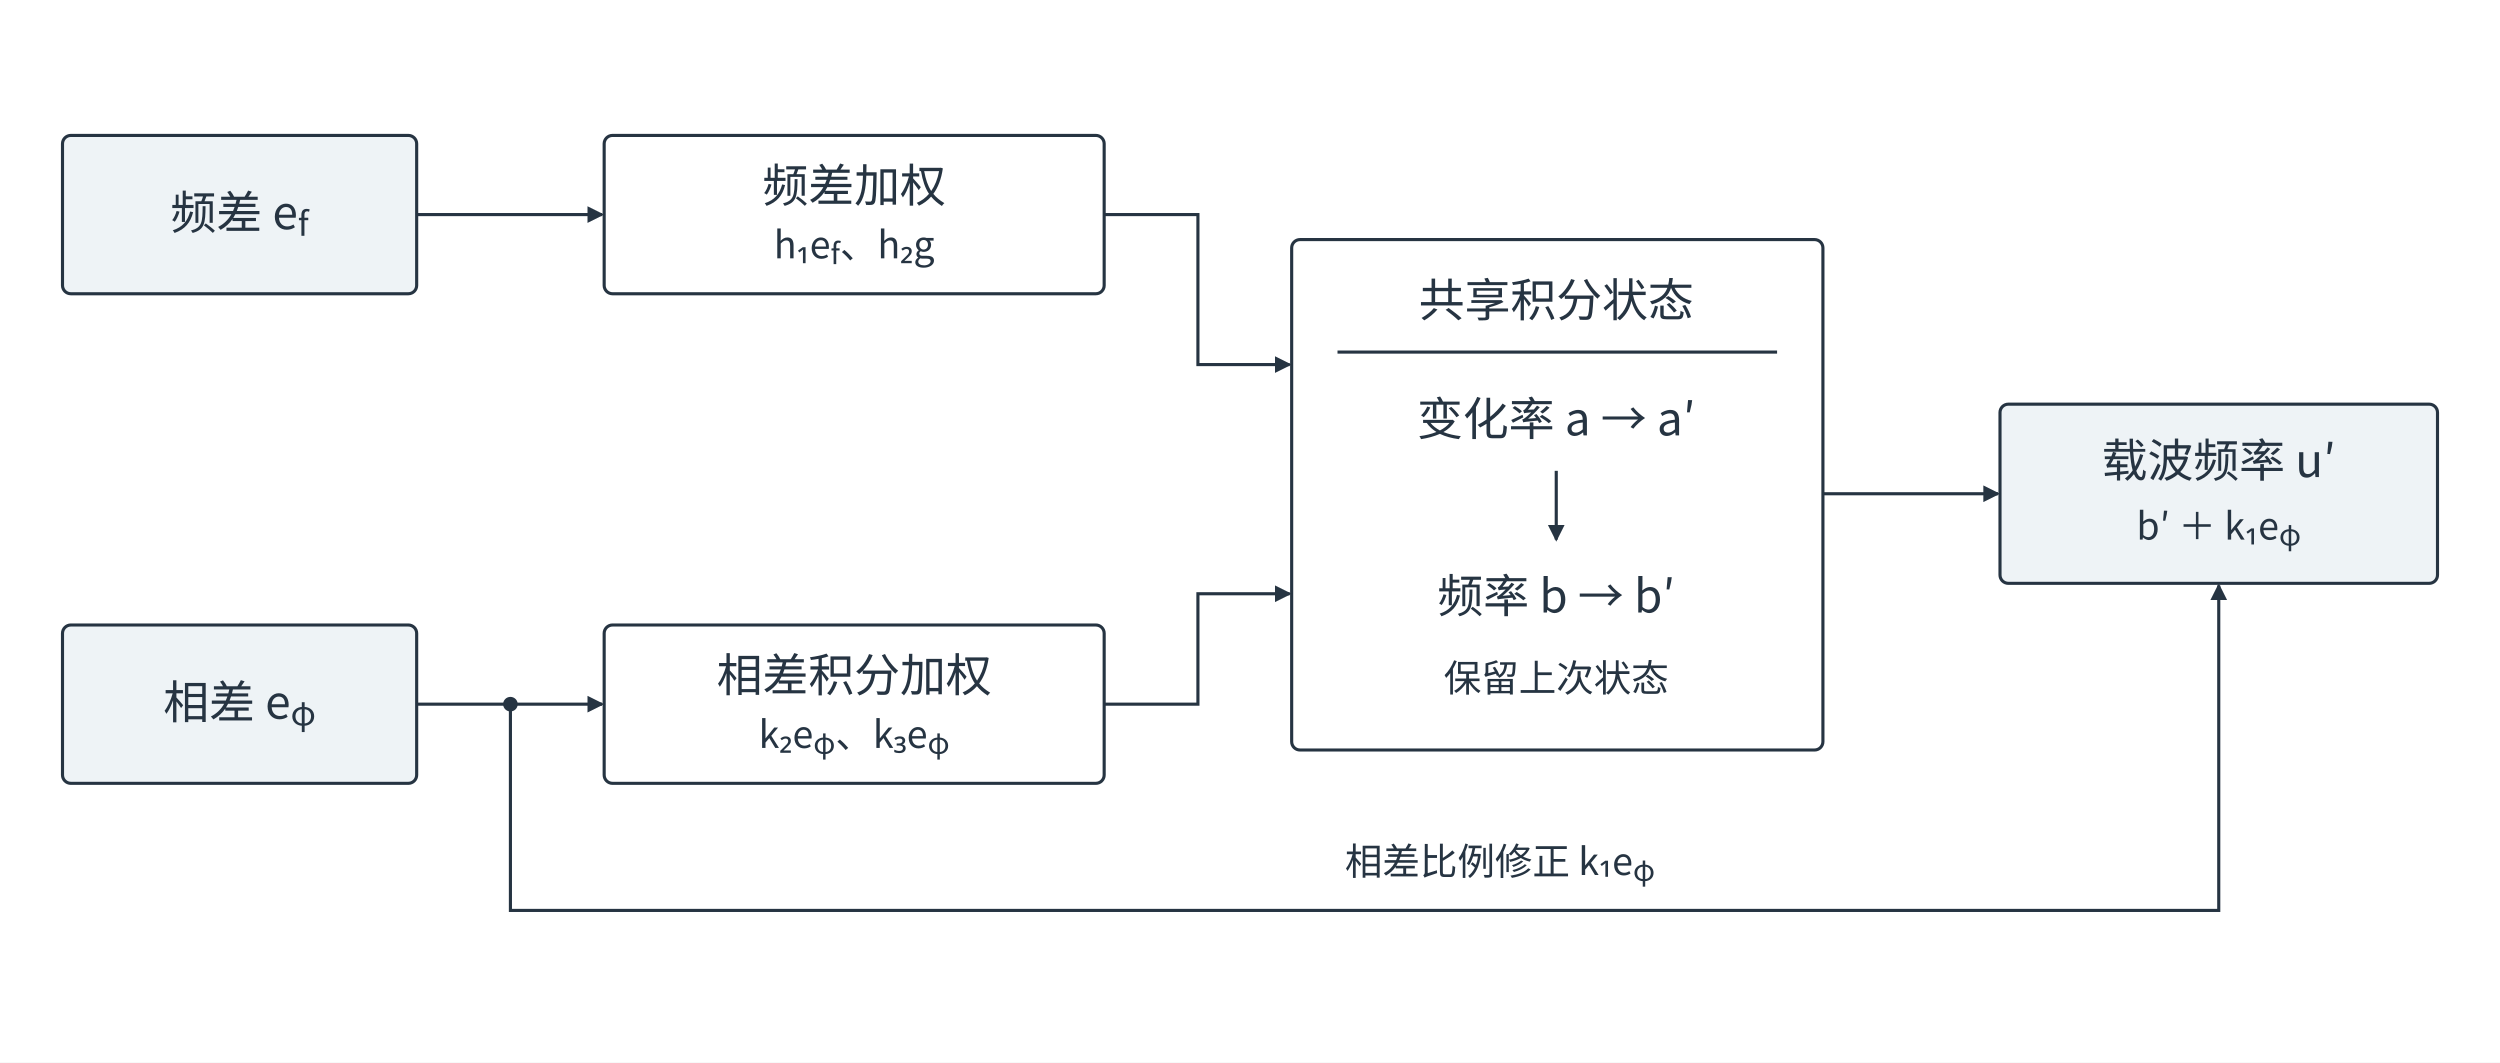
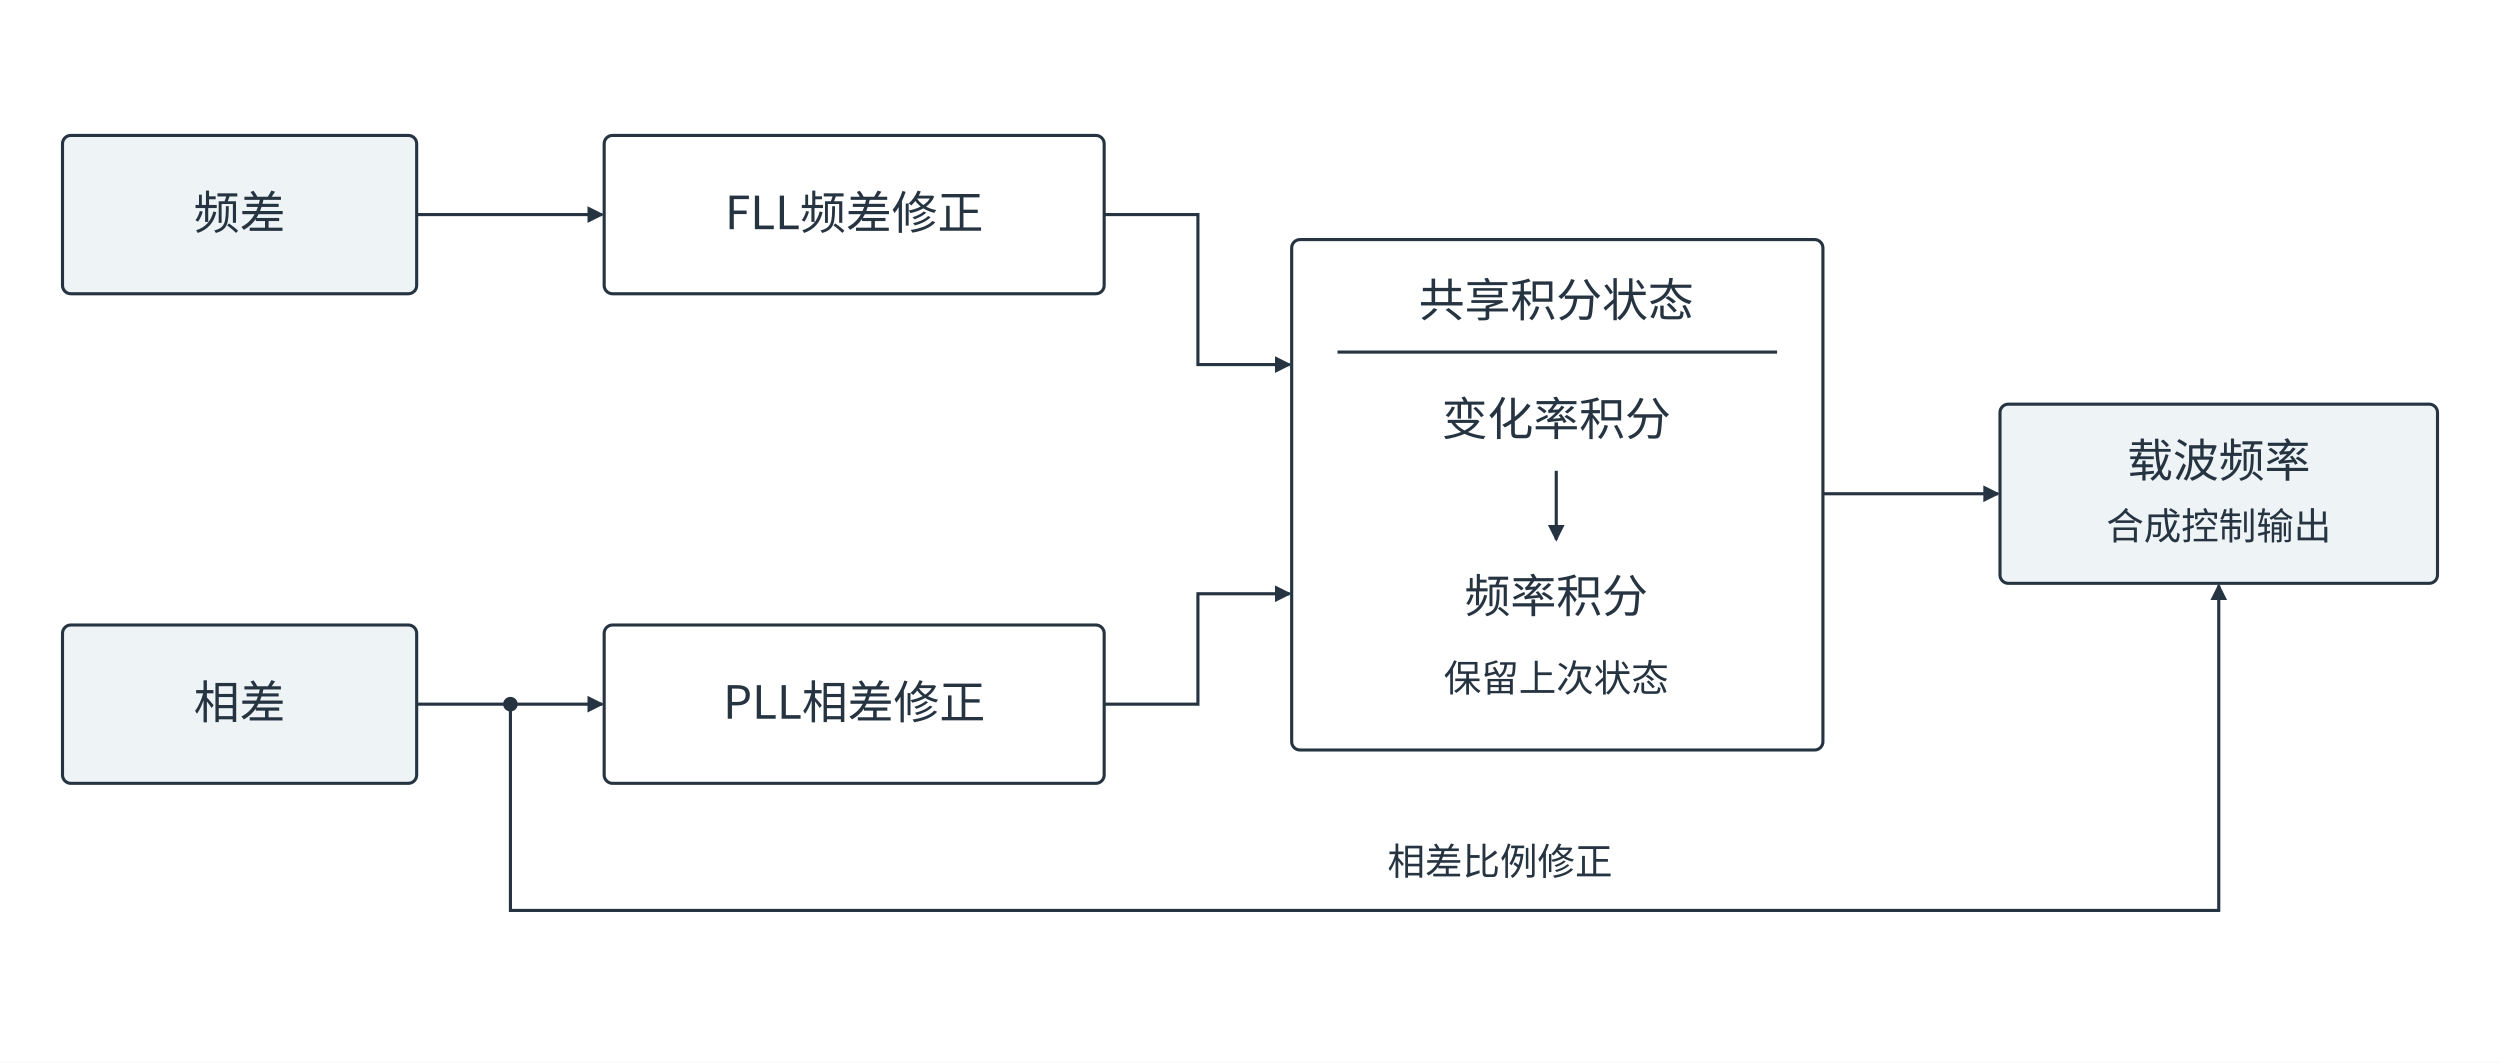
<svg xmlns="http://www.w3.org/2000/svg" width="1200" height="510" viewBox="0 0 1200 510" role="img" aria-labelledby="title desc">
  <defs>
    <marker id="arrow" markerWidth="8" markerHeight="8" refX="7" refY="4" orient="auto" markerUnits="userSpaceOnUse">
      <path d="M0 0L8 4L0 8Z" fill="#263442" />
    </marker>
  </defs>
  <style>
    text { font-family:"Noto Sans CJK SC","Microsoft YaHei",sans-serif; font-size:22px; fill:#263442; text-anchor:middle; }
    .small { font-size:18px; } .box { fill:#FFFFFF; stroke:#263442; stroke-width:1.5; }
    .shade { fill:#EEF3F6; stroke:#263442; stroke-width:1.5; }
    .flow { fill:none; stroke:#263442; stroke-width:1.5; marker-end:url(#arrow); }
    .line { fill:none; stroke:#263442; stroke-width:1.5; }
  </style>
  <rect width="1200" height="510" fill="#FFFFFF" />
  <rect x="30" y="65" width="170" height="76" rx="4" class="shade" />
-   <text x="115" y="110">频差 e<tspan baseline-shift="sub" font-size="16">f</tspan>
-   </text>
+   <text x="115" y="110">频差</text>
  <path d="M200 103H289" class="flow" />
  <rect x="290" y="65" width="240" height="76" rx="4" class="box" />
-   <text x="410" y="97">频差加权</text>
-   <text x="410" y="124" class="small">h₁e<tspan baseline-shift="sub" font-size="14">f</tspan>、h₂g</text>
+   <text x="410" y="110">FLL频差修正</text>
  <path d="M530 103H575V175H619" class="flow" />
  <rect x="30" y="300" width="170" height="76" rx="4" class="shade" />
-   <text x="115" y="345">相差 e<tspan baseline-shift="sub" font-size="16">φ</tspan>
-   </text>
+   <text x="115" y="345">相差</text>
  <path d="M200 338H289" class="flow" />
  <circle cx="245" cy="338" r="3.5" fill="#263442" />
  <rect x="290" y="300" width="240" height="76" rx="4" class="box" />
-   <text x="410" y="332">相差积分加权</text>
-   <text x="410" y="359" class="small">k₂e<tspan baseline-shift="sub" font-size="14">φ</tspan>、k₃e<tspan baseline-shift="sub" font-size="14">φ</tspan>
-   </text>
+   <text x="410" y="345">PLL相差修正</text>
  <path d="M530 338H575V285H619" class="flow" />
  <rect x="620" y="115" width="255" height="245" rx="4" class="box" />
  <text x="747" y="152">共享积分状态</text>
  <path d="M642 169H853" class="line" />
-   <text x="747" y="209">变化率 a → a′</text>
+   <text x="747" y="209">变化率积分</text>
  <path d="M747 226V259" class="flow" />
-   <text x="747" y="294">频率 b → b′</text>
+   <text x="747" y="294">频率积分</text>
  <text x="747" y="332" class="small">保留上次状态</text>
  <path d="M875 237H959" class="flow" />
  <rect x="960" y="194" width="210" height="86" rx="4" class="shade" />
-   <text x="1065" y="229">载波频率 u′</text>
-   <text x="1065" y="259" class="small">b′ ＋ k₁e<tspan baseline-shift="sub" font-size="14">φ</tspan>
-   </text>
+   <text x="1065" y="229">载波频率</text>
+   <text x="1065" y="259" class="small">合成控制输出</text>
  <path d="M245 338V437H1065V281" class="flow" />
-   <text x="720" y="420" class="small">相差比例修正 k₁e<tspan baseline-shift="sub" font-size="14">φ</tspan>
-   </text>
+   <text x="720" y="420" class="small">相差比例修正</text>
</svg>
